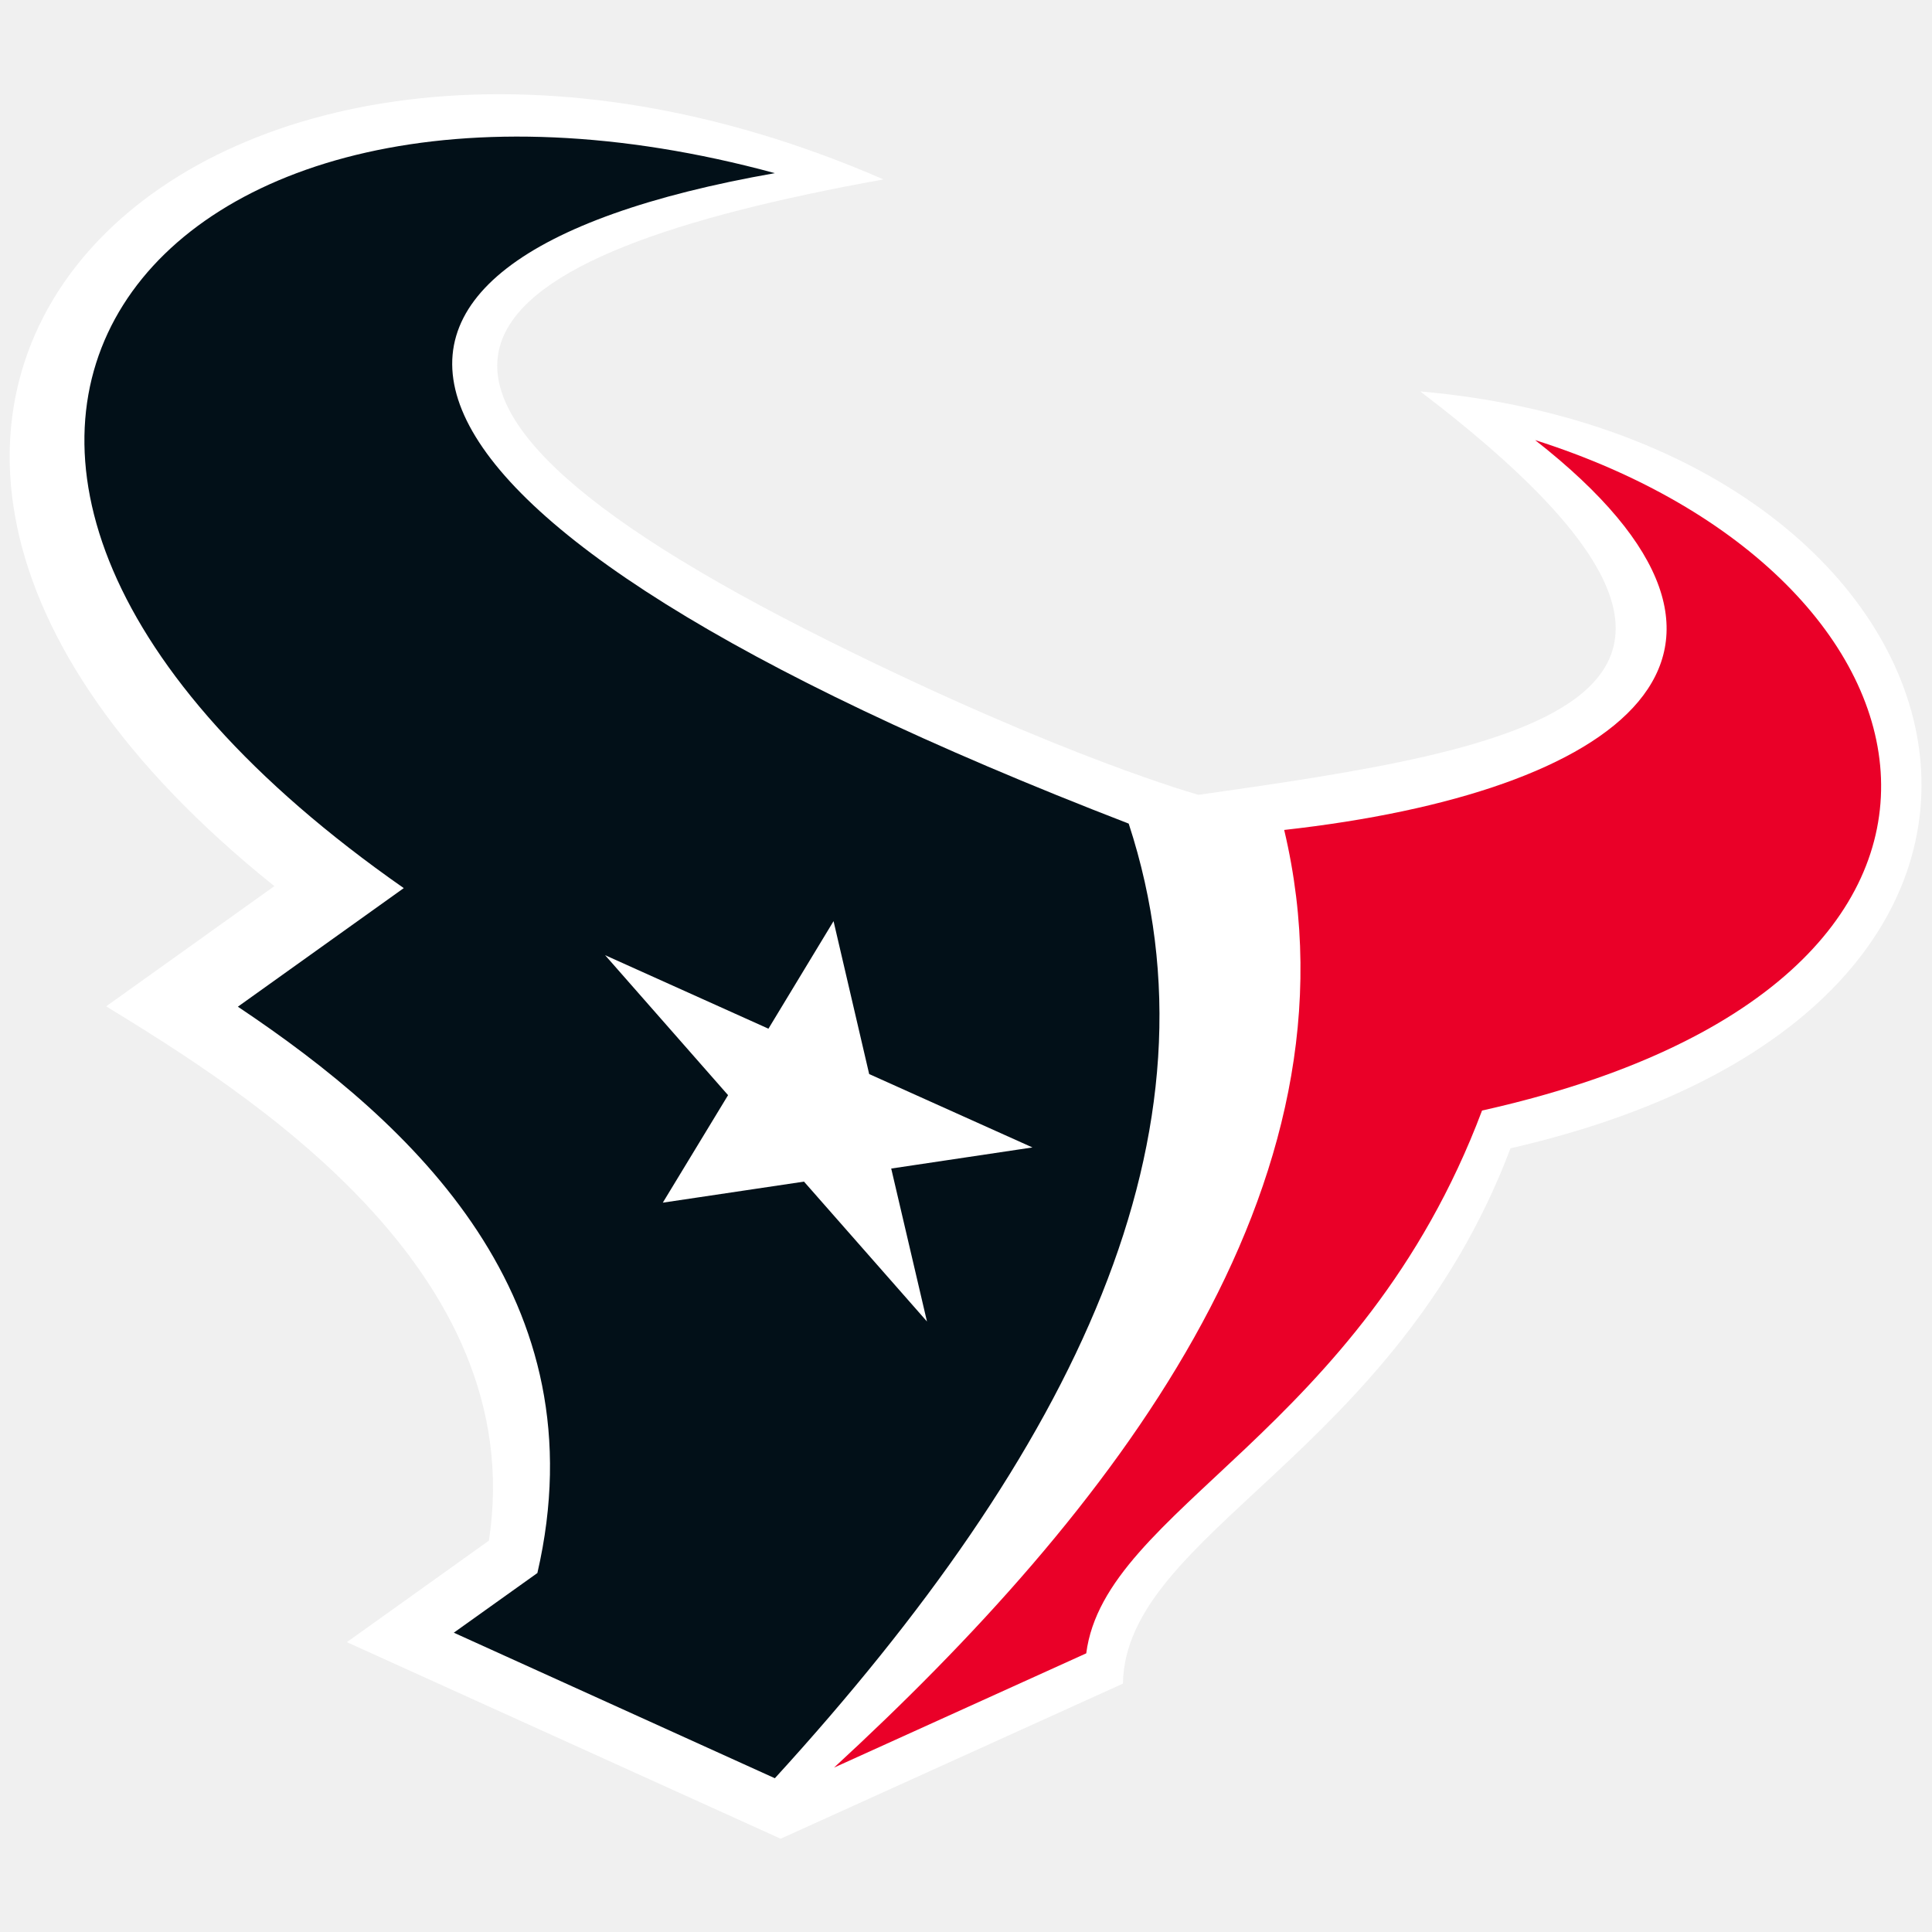
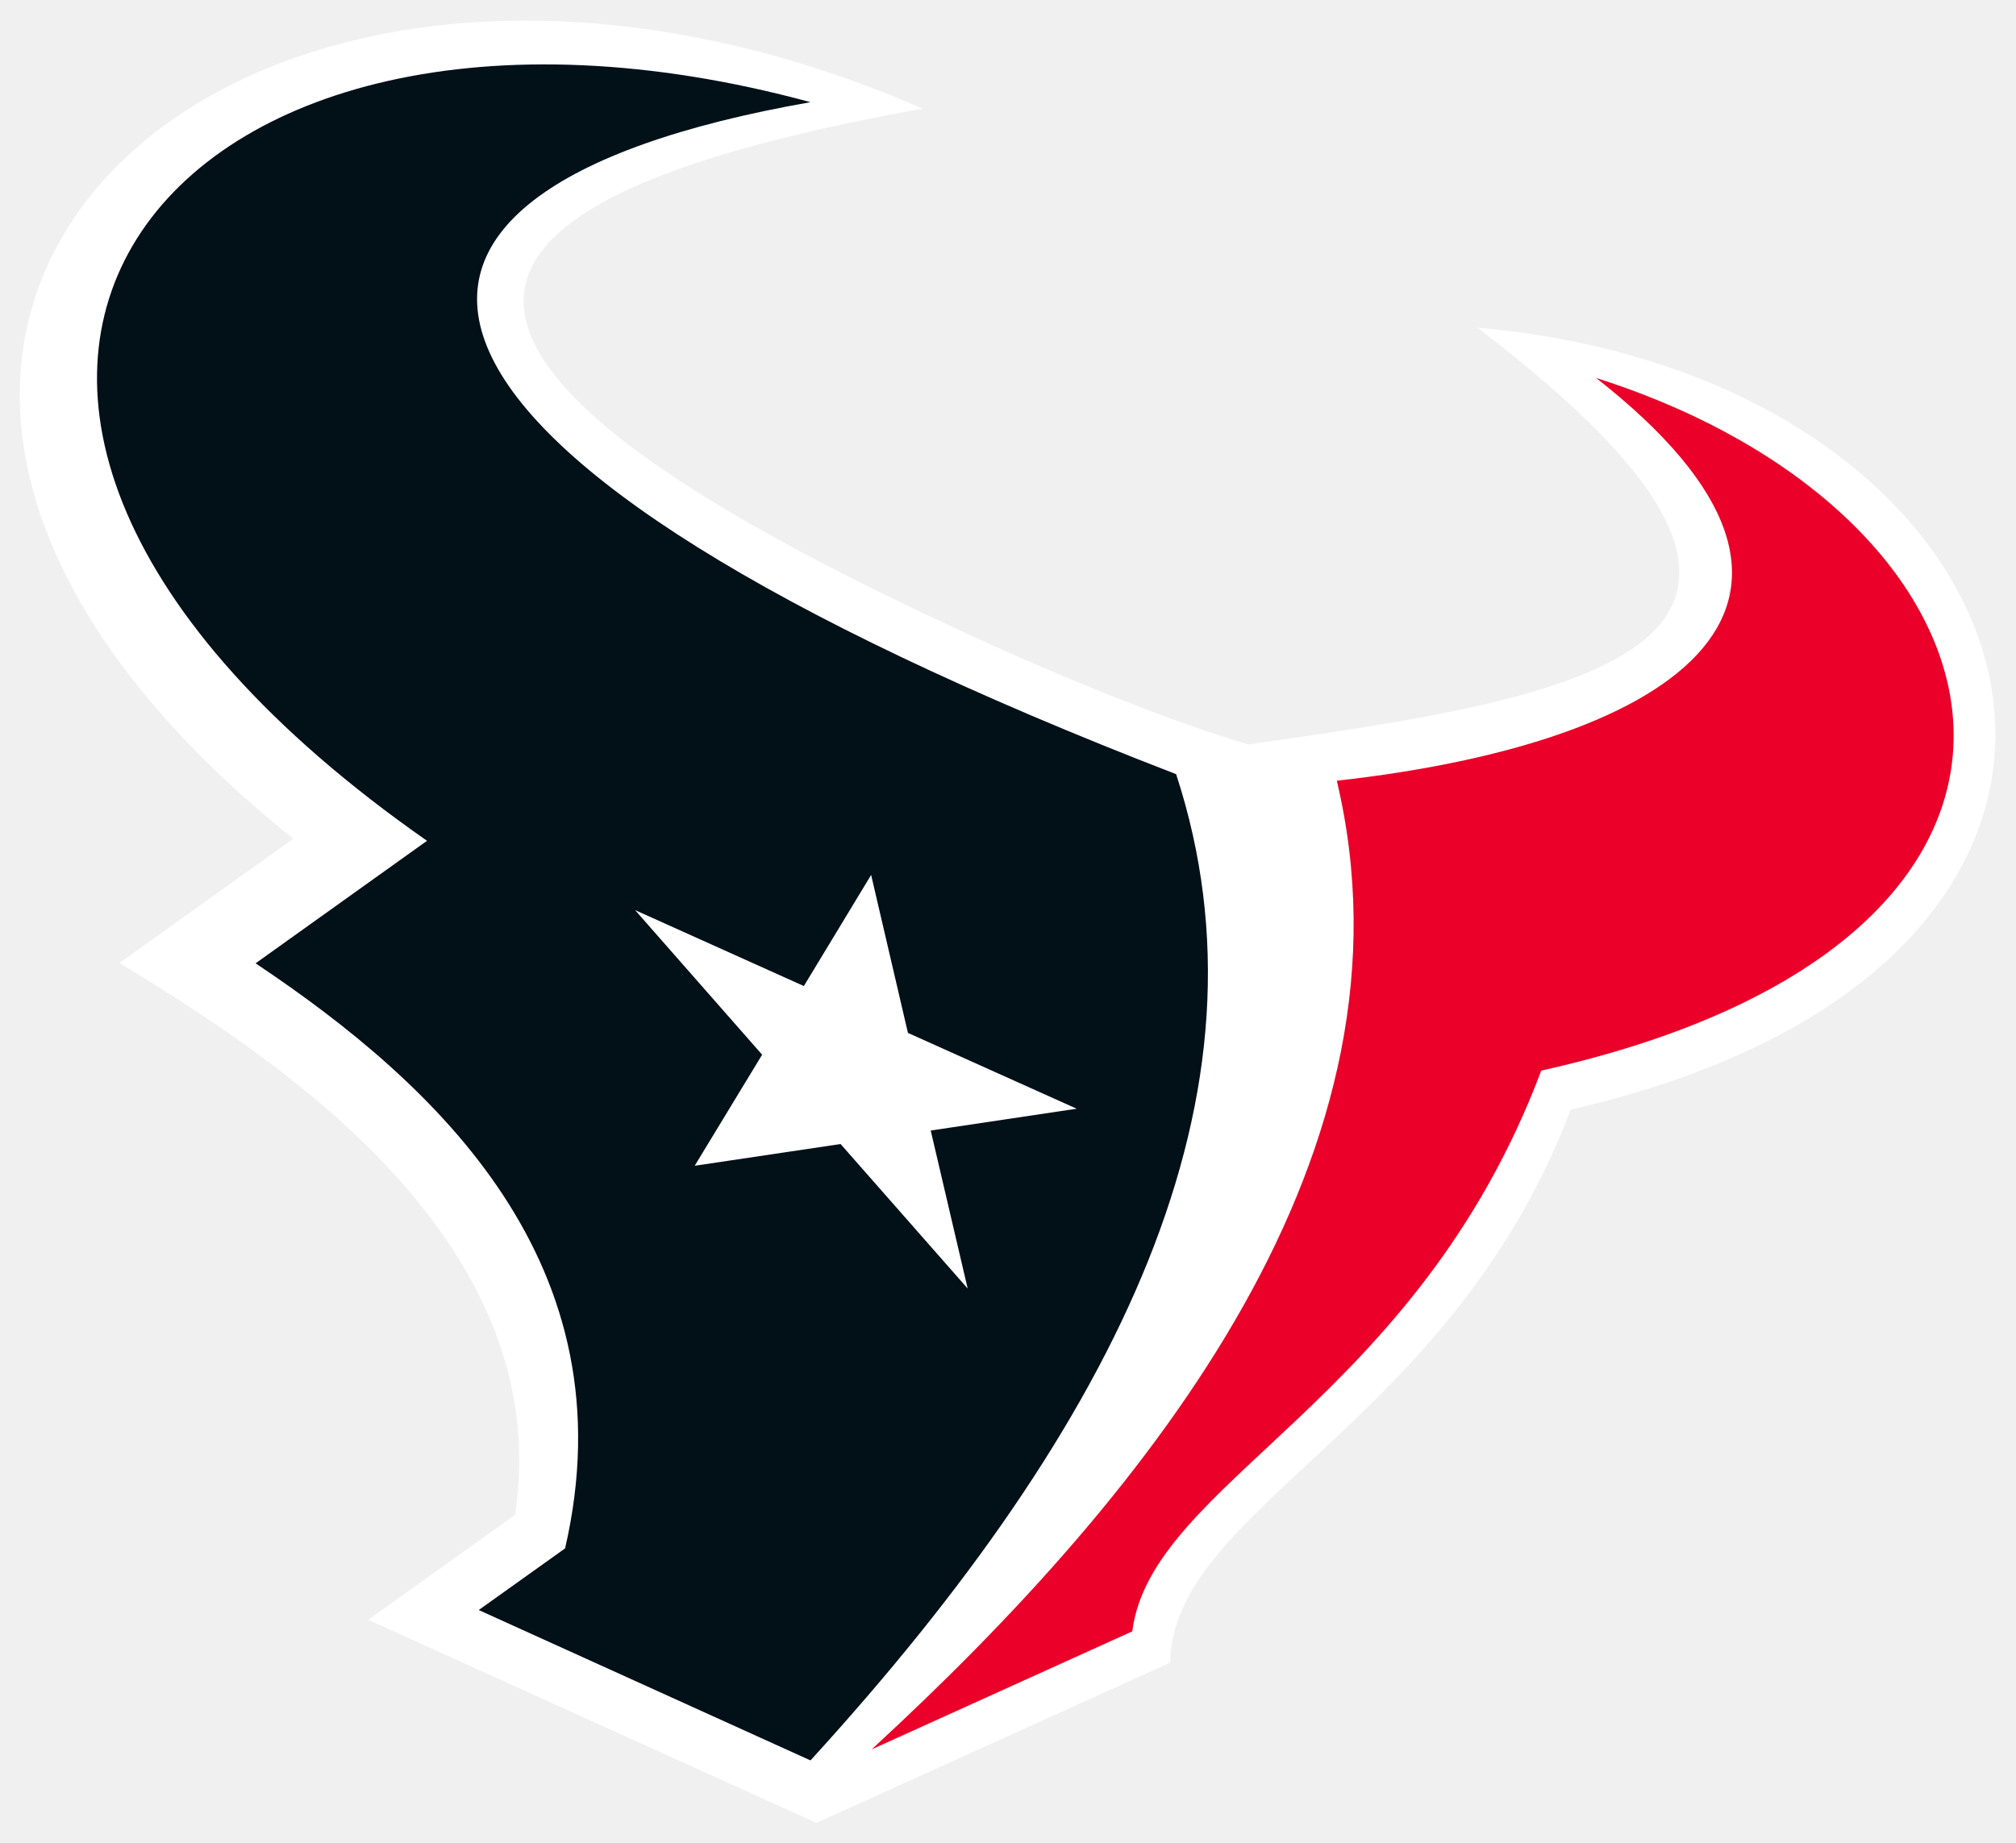
- <svg xmlns="http://www.w3.org/2000/svg" height="316.228" preserveAspectRatio="xMidYMid meet" viewBox="0 0 810 810" width="316.228" zoomAndPan="magnify">
+ <svg xmlns="http://www.w3.org/2000/svg" viewBox="-3.97 31.13 817.94 747.74" width="817.94" height="747.74" preserveAspectRatio="xMidYMid meet" zoomAndPan="magnify">
  <path d="m595.445 164.109c171.516 130.527 40.992 150.066-92.957 169.129 0 0-56.523-15.594-154.465-64.246-222.133-110.328-152.199-162.312 22.383-193.77-279.418-121.73-512.297 90.211-255.387 296.297l-70.5 50.391c57.906 35.5 177.891 109.969 160.461 224.008l-59.551 42.559 181.867 82.414 143.508-65.031c1.039-63.152 113.918-95.961 162.484-224.426 267.355-61.336 199.258-296.512-37.84-317.328" fill="#fff" />
  <path d="m388.637 554.039-51.559-58.641-59.195 8.824 27.363-45.074-51.547-58.68 68.473 30.816 27.297-45.086 14.934 64.102 68.461 30.77-59.219 8.848zm84.578-208.734c-335.605-129.617-357.832-235.961-148.352-272.711-261.984-71.188-414.797 118.688-155.582 299.75l-69.551 49.719c73.855 49.34 152.129 122.426 125.57 237.434l-35.043 25.016 134.605 61.023c125.273-137.203 190.789-270.516 148.352-400.234" fill="#021018" />
  <path d="m643.617 184.523c115.18 90.172 35.207 147.785-105.215 163.438 35.527 149.746-73.398 286.906-188.73 393.113l105.742-47.906c7.824-60.863 115.109-92.512 165.941-227.566 238.781-53.273 199.809-224.633 22.262-281.082" fill="#ea0028" />
</svg>
